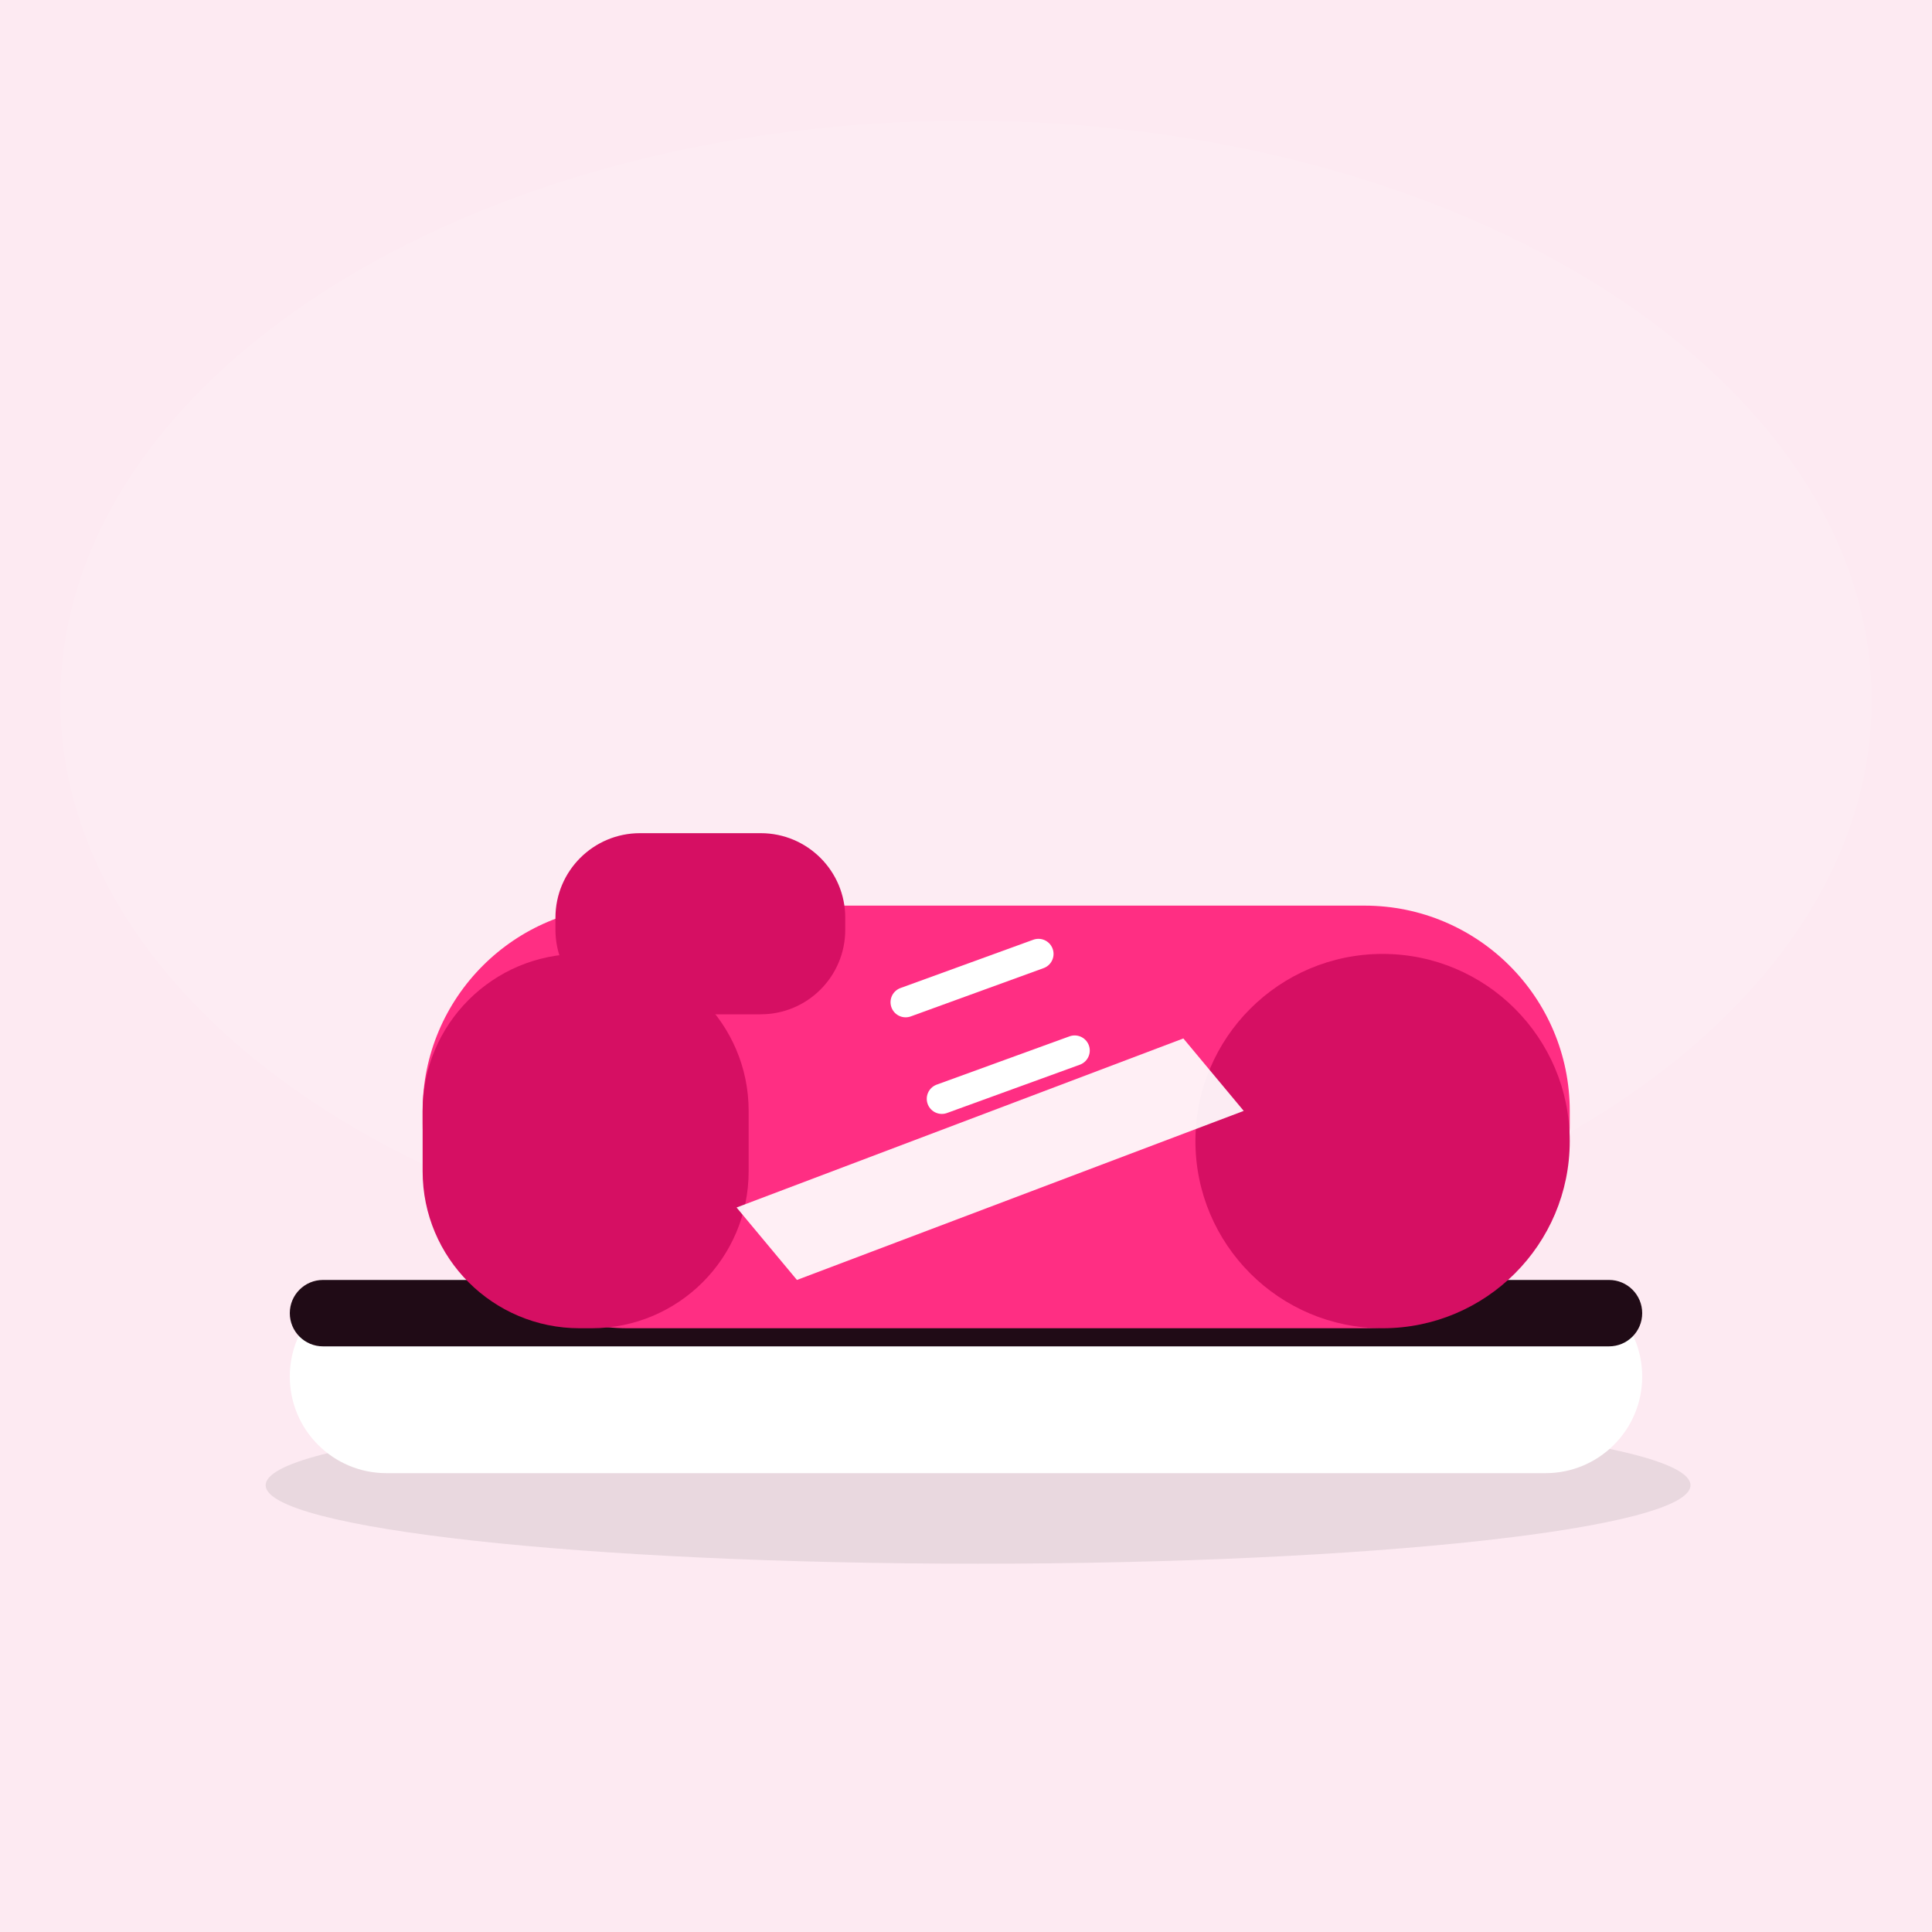
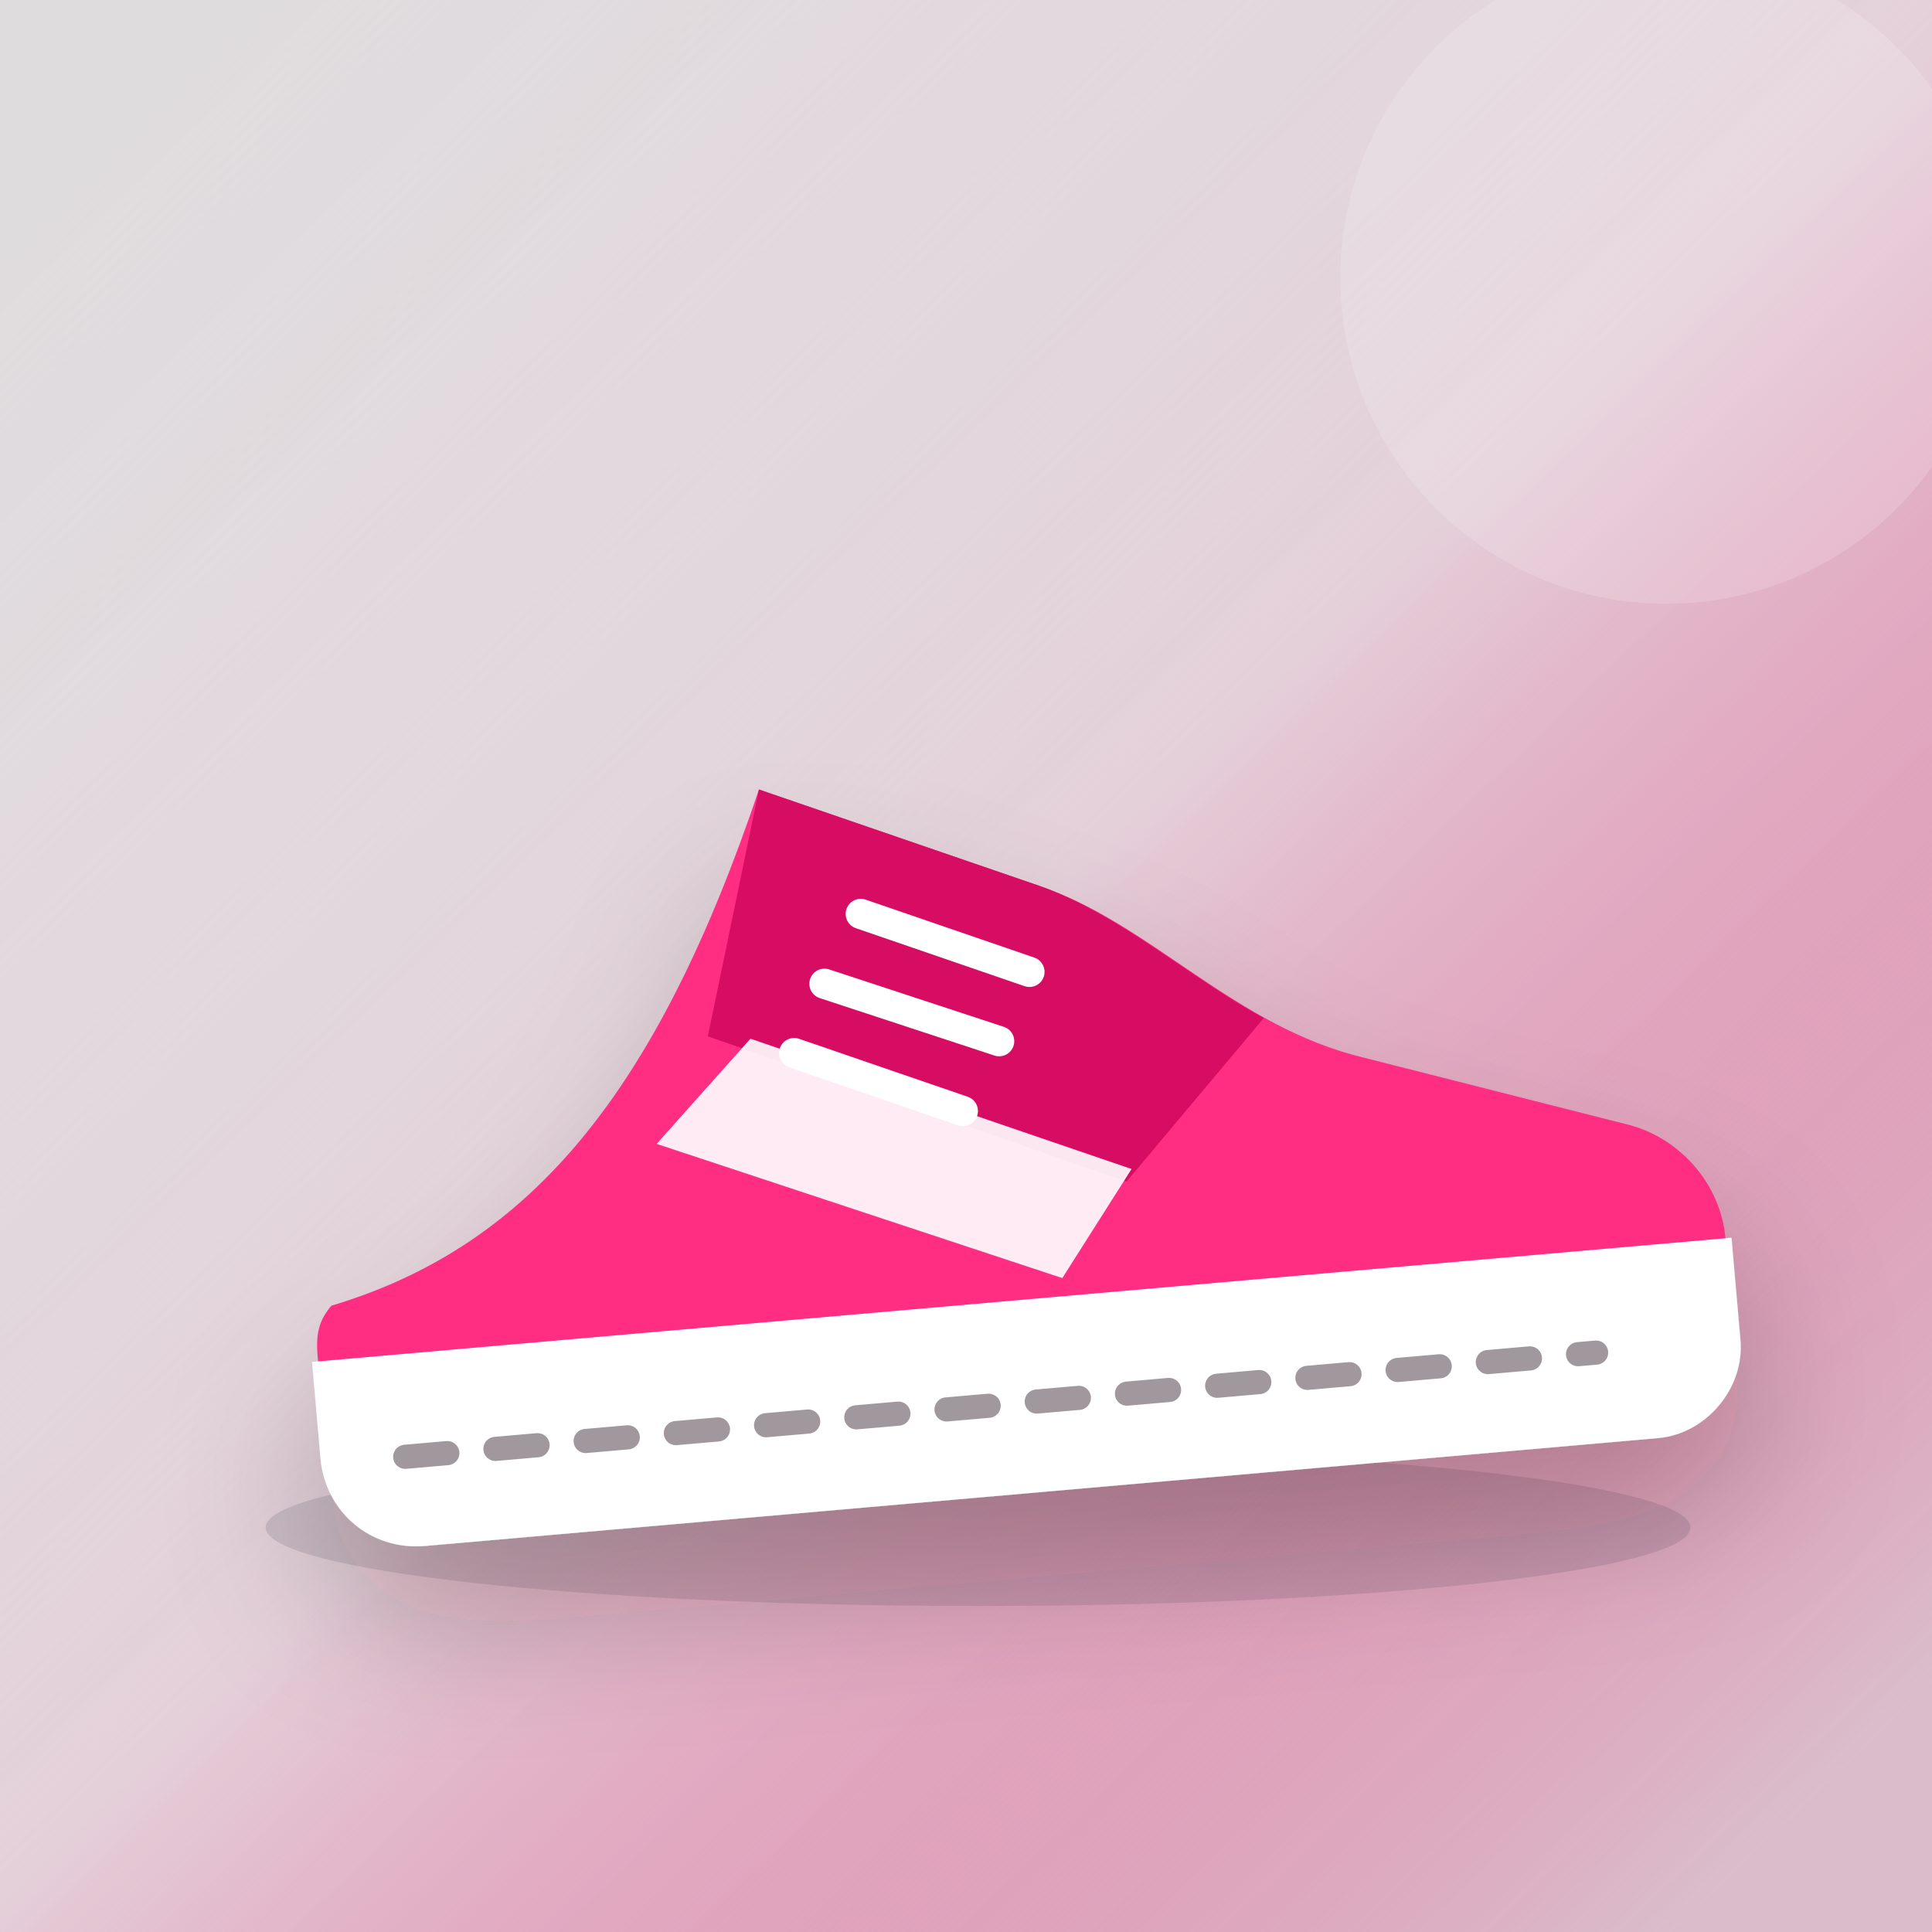
<svg xmlns="http://www.w3.org/2000/svg" viewBox="0 0 320 320" role="img" aria-label="Sneaker">
-   <rect width="320" height="320" fill="#fdeaf2" />
-   <ellipse cx="160" cy="116" rx="150" ry="96" fill="#ffffff" opacity="0.10" />
-   <ellipse cx="162" cy="246" rx="118" ry="13" fill="#000000" opacity="0.08" />
-   <rect x="48" y="212" width="224" height="32" rx="16" fill="#ffffff" />
-   <rect x="48" y="212" width="224" height="11" rx="5.5" fill="#200b16" />
-   <rect x="70" y="150" width="190" height="70" rx="34" fill="#ff2e83" />
-   <rect x="198" y="158" width="62" height="62" rx="31" fill="#d60f63" />
-   <rect x="70" y="158" width="54" height="62" rx="26" fill="#d60f63" />
-   <rect x="92" y="138" width="48" height="30" rx="14" fill="#d60f63" />
-   <path d="M122 200 L196 172 L206 184 L132 212 Z" fill="#ffffff" opacity="0.92" />
-   <g stroke="#ffffff" stroke-width="5" stroke-linecap="round">
-     <line x1="150" y1="166" x2="172" y2="158" />
-     <line x1="156" y1="182" x2="178" y2="174" />
+   <defs>
+     <linearGradient id="stage" x1="24" y1="18" x2="296" y2="302" gradientUnits="userSpaceOnUse">
+       <stop stop-color="#ffffff" stop-opacity="0.48" />
+       <stop offset="0.5" stop-color="#fdeaf2" />
+       <stop offset="1" stop-color="#ff2e83" stop-opacity="0.14" />
+     </linearGradient>
+     <radialGradient id="glow" cx="0" cy="0" r="1" gradientTransform="translate(86 58) rotate(48) scale(196)">
+       <stop stop-color="#200b16" stop-opacity="0.24" />
+       <stop offset="1" stop-color="#200b16" stop-opacity="0" />
+     </radialGradient>
+     <filter id="shadow" x="-30%" y="-30%" width="160%" height="180%">
+       <feDropShadow dx="0" dy="14" stdDeviation="12" flood-color="#1c120c" flood-opacity="0.22" />
+     </filter>
+   </defs>
+   <rect width="320" height="320" fill="url(#stage)" />
+   <rect width="320" height="320" fill="url(#glow)" />
+   <circle cx="276" cy="46" r="54" fill="#ffffff" opacity="0.16" />
+   <ellipse cx="162" cy="253" rx="118" ry="13" fill="#111827" opacity="0.12" />
+   <g filter="url(#shadow)" transform="rotate(-5 160 190)">
+     <path d="M53 207c34-7 57-31 78-79l45 20c18 8 30 26 51 33l43 15c8 3 14 11 14 20v9H50v-10c0-4 1-6 3-8Z" fill="#ff2e83" />
+     <path d="M131 128l45 20c13 6 23 17 35 25l-25 25-67-30 12-40Z" fill="#d60f63" />
+     <path d="m126 169 61 27-13 17-65-28 17-16Z" fill="#ffffff" opacity="0.9" />
+     <g stroke="#ffffff" stroke-width="5" stroke-linecap="round">
+       <path d="m146 150 27 12" />
+       <path d="m139 161 28 12" />
+       <path d="m133 172 27 12" />
+     </g>
+     <path d="M49 216h236v17c0 8-7 15-15 15H65c-9 0-16-7-16-16v-16Z" fill="#fff" />
+     <path d="M63 233h198" stroke="#200b16" stroke-opacity="0.42" stroke-width="4" stroke-linecap="round" stroke-dasharray="7 8" />
  </g>
</svg>
